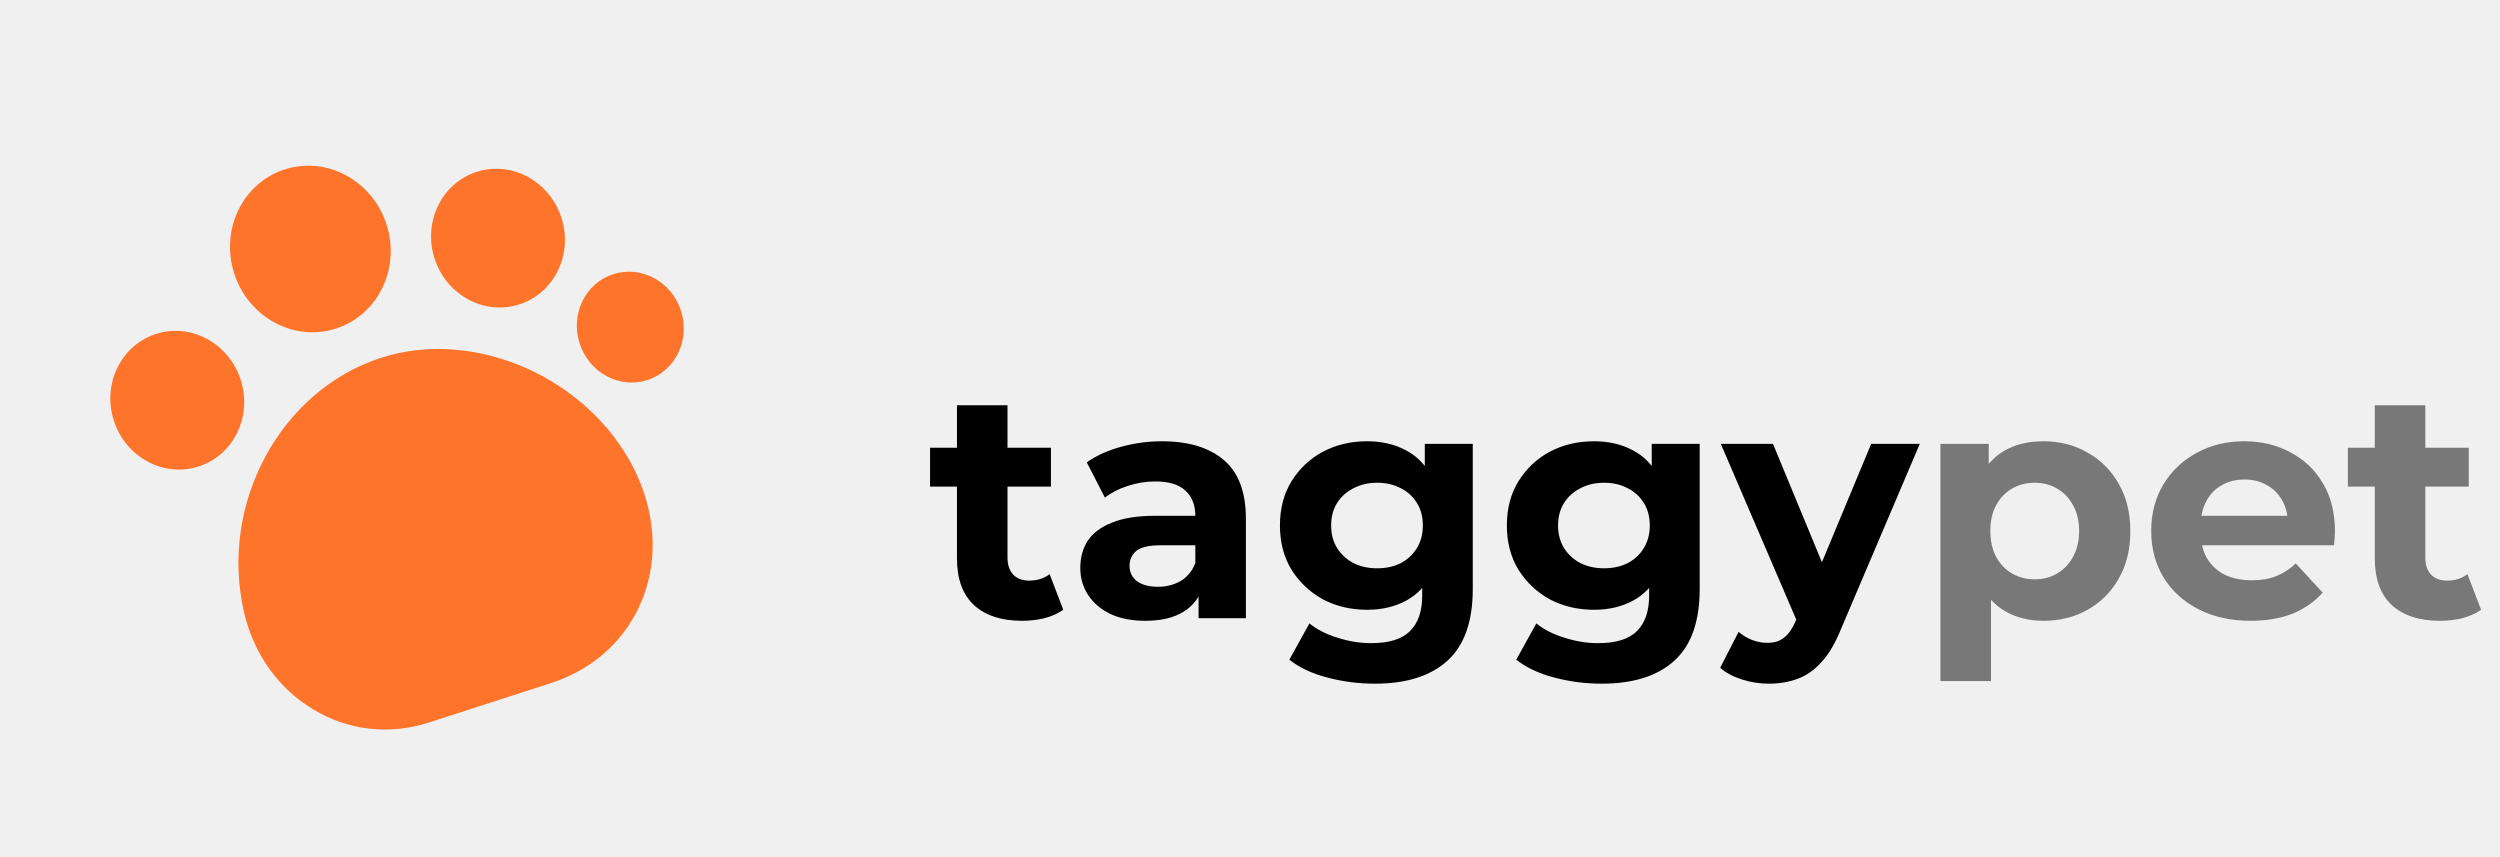
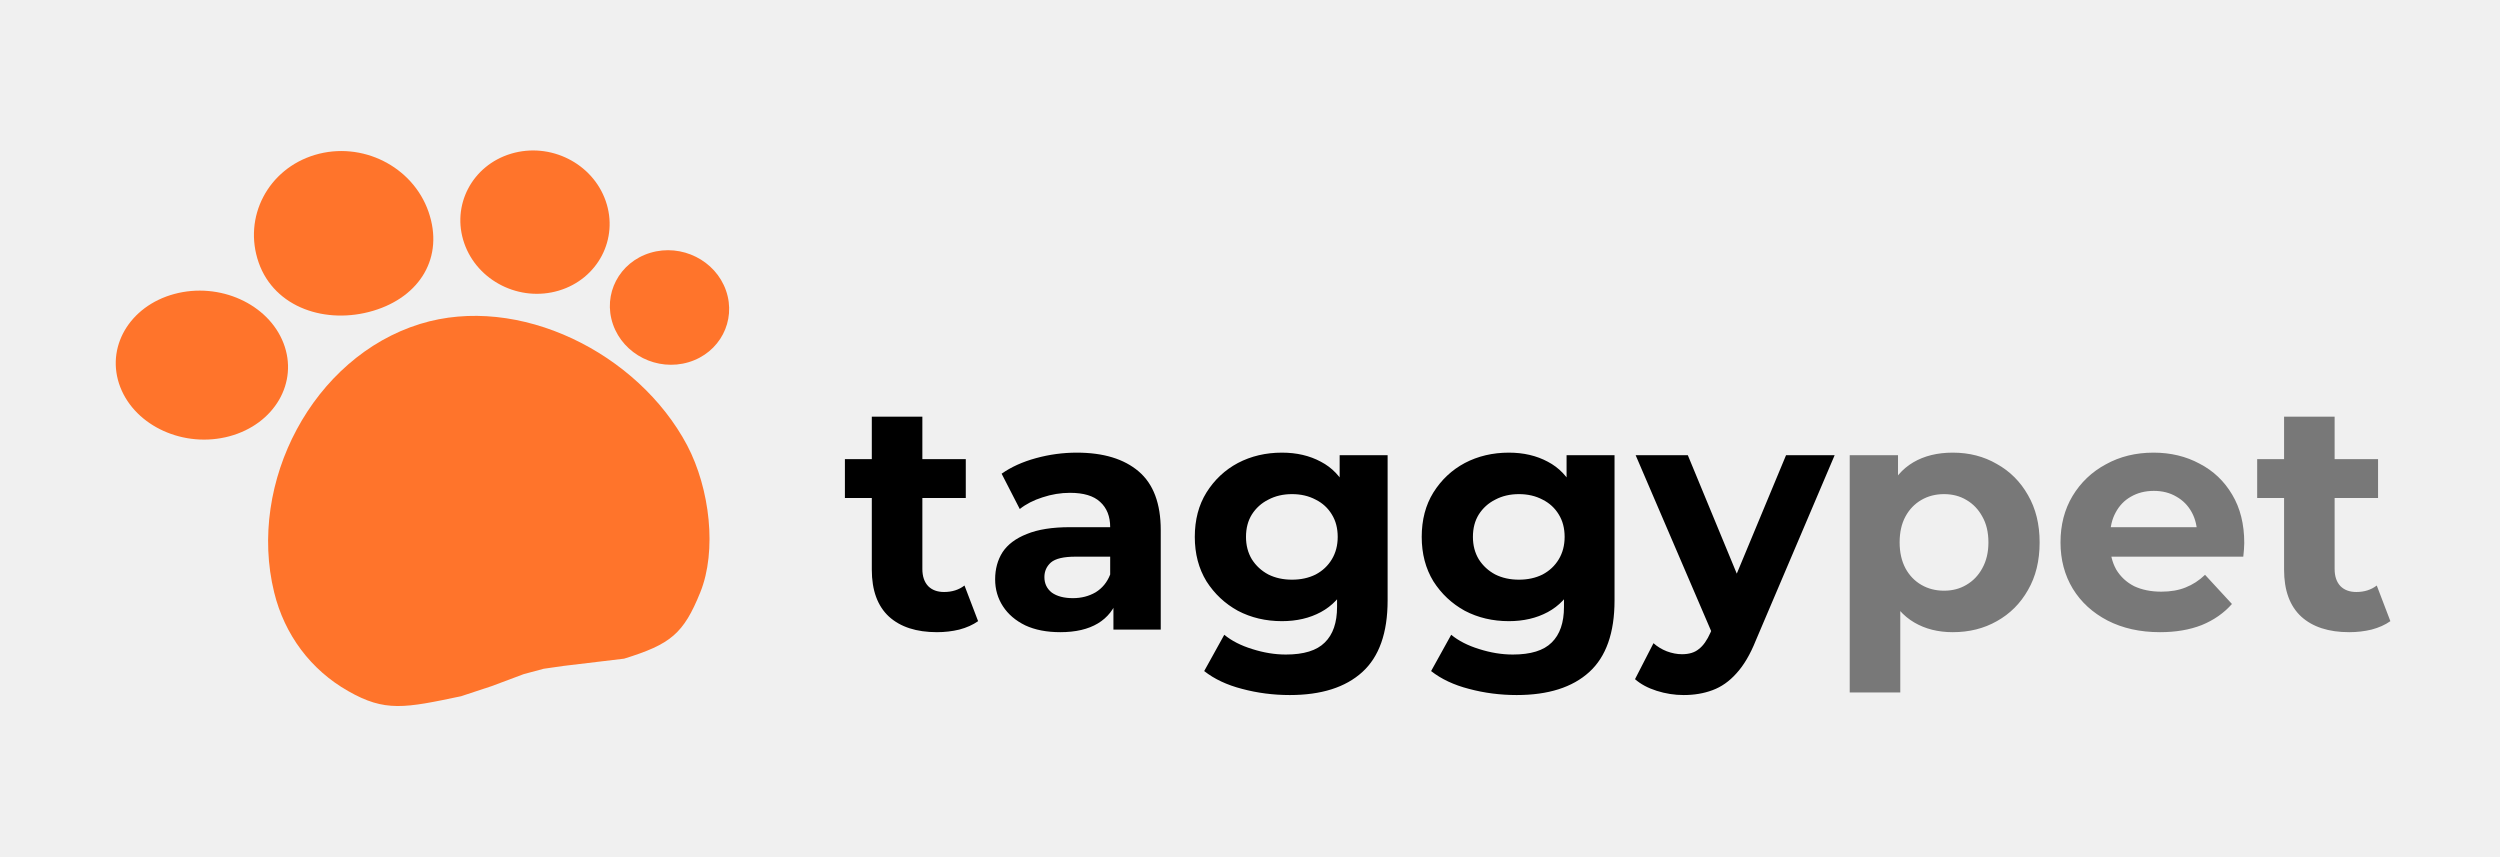
<svg xmlns="http://www.w3.org/2000/svg" width="216" height="74" viewBox="0 0 216 74" fill="none">
-   <path d="M88.309 53.637C86.535 53.637 85.154 53.189 84.165 52.293C83.175 51.378 82.681 50.025 82.681 48.233V35.017H87.049V48.177C87.049 48.812 87.217 49.306 87.553 49.661C87.889 49.997 88.346 50.165 88.925 50.165C89.615 50.165 90.204 49.978 90.689 49.605L91.865 52.685C91.417 53.002 90.876 53.245 90.241 53.413C89.625 53.562 88.981 53.637 88.309 53.637ZM80.357 42.045V38.685H90.801V42.045H80.357ZM103.557 53.413V50.473L103.277 49.829V44.565C103.277 43.632 102.987 42.904 102.409 42.381C101.849 41.858 100.981 41.597 99.805 41.597C99.002 41.597 98.209 41.727 97.425 41.989C96.659 42.231 96.006 42.568 95.465 42.997L93.897 39.945C94.718 39.366 95.707 38.918 96.865 38.601C98.022 38.283 99.198 38.125 100.393 38.125C102.689 38.125 104.471 38.666 105.741 39.749C107.01 40.831 107.645 42.521 107.645 44.817V53.413H103.557ZM98.965 53.637C97.789 53.637 96.781 53.441 95.941 53.049C95.101 52.638 94.457 52.087 94.009 51.397C93.561 50.706 93.337 49.931 93.337 49.073C93.337 48.177 93.551 47.393 93.981 46.721C94.429 46.049 95.129 45.526 96.081 45.153C97.033 44.761 98.274 44.565 99.805 44.565H103.809V47.113H100.281C99.254 47.113 98.545 47.281 98.153 47.617C97.779 47.953 97.593 48.373 97.593 48.877C97.593 49.437 97.807 49.885 98.237 50.221C98.685 50.538 99.291 50.697 100.057 50.697C100.785 50.697 101.438 50.529 102.017 50.193C102.595 49.838 103.015 49.325 103.277 48.653L103.949 50.669C103.631 51.639 103.053 52.377 102.213 52.881C101.373 53.385 100.29 53.637 98.965 53.637ZM118.791 59.069C117.373 59.069 116.001 58.892 114.675 58.537C113.369 58.201 112.277 57.688 111.399 56.997L113.135 53.861C113.77 54.383 114.573 54.794 115.543 55.093C116.533 55.41 117.503 55.569 118.455 55.569C120.005 55.569 121.125 55.224 121.815 54.533C122.525 53.842 122.879 52.816 122.879 51.453V49.185L123.159 45.405L123.103 41.597V38.349H127.247V50.893C127.247 53.693 126.519 55.755 125.063 57.081C123.607 58.406 121.517 59.069 118.791 59.069ZM118.119 52.685C116.719 52.685 115.45 52.386 114.311 51.789C113.191 51.173 112.286 50.324 111.595 49.241C110.923 48.139 110.587 46.861 110.587 45.405C110.587 43.93 110.923 42.651 111.595 41.569C112.286 40.468 113.191 39.618 114.311 39.021C115.45 38.423 116.719 38.125 118.119 38.125C119.389 38.125 120.509 38.386 121.479 38.909C122.45 39.413 123.206 40.206 123.747 41.289C124.289 42.353 124.559 43.725 124.559 45.405C124.559 47.066 124.289 48.438 123.747 49.521C123.206 50.585 122.45 51.378 121.479 51.901C120.509 52.423 119.389 52.685 118.119 52.685ZM118.987 49.101C119.753 49.101 120.434 48.952 121.031 48.653C121.629 48.336 122.095 47.897 122.431 47.337C122.767 46.777 122.935 46.133 122.935 45.405C122.935 44.658 122.767 44.014 122.431 43.473C122.095 42.913 121.629 42.483 121.031 42.185C120.434 41.867 119.753 41.709 118.987 41.709C118.222 41.709 117.541 41.867 116.943 42.185C116.346 42.483 115.87 42.913 115.515 43.473C115.179 44.014 115.011 44.658 115.011 45.405C115.011 46.133 115.179 46.777 115.515 47.337C115.87 47.897 116.346 48.336 116.943 48.653C117.541 48.952 118.222 49.101 118.987 49.101ZM138.397 59.069C136.978 59.069 135.606 58.892 134.281 58.537C132.974 58.201 131.882 57.688 131.005 56.997L132.741 53.861C133.376 54.383 134.178 54.794 135.149 55.093C136.138 55.41 137.109 55.569 138.061 55.569C139.61 55.569 140.73 55.224 141.421 54.533C142.13 53.842 142.485 52.816 142.485 51.453V49.185L142.765 45.405L142.709 41.597V38.349H146.853V50.893C146.853 53.693 146.125 55.755 144.669 57.081C143.213 58.406 141.122 59.069 138.397 59.069ZM137.725 52.685C136.325 52.685 135.056 52.386 133.917 51.789C132.797 51.173 131.892 50.324 131.201 49.241C130.529 48.139 130.193 46.861 130.193 45.405C130.193 43.93 130.529 42.651 131.201 41.569C131.892 40.468 132.797 39.618 133.917 39.021C135.056 38.423 136.325 38.125 137.725 38.125C138.994 38.125 140.114 38.386 141.085 38.909C142.056 39.413 142.812 40.206 143.353 41.289C143.894 42.353 144.165 43.725 144.165 45.405C144.165 47.066 143.894 48.438 143.353 49.521C142.812 50.585 142.056 51.378 141.085 51.901C140.114 52.423 138.994 52.685 137.725 52.685ZM138.593 49.101C139.358 49.101 140.04 48.952 140.637 48.653C141.234 48.336 141.701 47.897 142.037 47.337C142.373 46.777 142.541 46.133 142.541 45.405C142.541 44.658 142.373 44.014 142.037 43.473C141.701 42.913 141.234 42.483 140.637 42.185C140.04 41.867 139.358 41.709 138.593 41.709C137.828 41.709 137.146 41.867 136.549 42.185C135.952 42.483 135.476 42.913 135.121 43.473C134.785 44.014 134.617 44.658 134.617 45.405C134.617 46.133 134.785 46.777 135.121 47.337C135.476 47.897 135.952 48.336 136.549 48.653C137.146 48.952 137.828 49.101 138.593 49.101ZM152.822 59.069C152.038 59.069 151.264 58.947 150.498 58.705C149.733 58.462 149.108 58.126 148.622 57.697L150.218 54.589C150.554 54.888 150.937 55.121 151.366 55.289C151.814 55.457 152.253 55.541 152.682 55.541C153.298 55.541 153.784 55.392 154.138 55.093C154.512 54.813 154.848 54.337 155.146 53.665L155.93 51.817L156.266 51.341L161.67 38.349H165.87L159.066 54.337C158.581 55.55 158.021 56.502 157.386 57.193C156.77 57.883 156.08 58.369 155.314 58.649C154.568 58.929 153.737 59.069 152.822 59.069ZM155.398 54.001L148.678 38.349H153.186L158.394 50.949L155.398 54.001Z" fill="black" />
-   <path d="M176.557 53.637C175.287 53.637 174.177 53.357 173.225 52.797C172.273 52.237 171.526 51.388 170.985 50.249C170.462 49.092 170.201 47.636 170.201 45.881C170.201 44.108 170.453 42.651 170.957 41.513C171.461 40.374 172.189 39.525 173.141 38.965C174.093 38.405 175.231 38.125 176.557 38.125C177.975 38.125 179.245 38.452 180.365 39.105C181.503 39.739 182.399 40.636 183.053 41.793C183.725 42.95 184.061 44.313 184.061 45.881C184.061 47.468 183.725 48.84 183.053 49.997C182.399 51.154 181.503 52.05 180.365 52.685C179.245 53.319 177.975 53.637 176.557 53.637ZM167.653 58.845V38.349H171.825V41.429L171.741 45.909L172.021 50.361V58.845H167.653ZM175.801 50.053C176.529 50.053 177.173 49.885 177.733 49.549C178.311 49.213 178.769 48.737 179.105 48.121C179.459 47.486 179.637 46.739 179.637 45.881C179.637 45.004 179.459 44.257 179.105 43.641C178.769 43.025 178.311 42.549 177.733 42.213C177.173 41.877 176.529 41.709 175.801 41.709C175.073 41.709 174.419 41.877 173.841 42.213C173.262 42.549 172.805 43.025 172.469 43.641C172.133 44.257 171.965 45.004 171.965 45.881C171.965 46.739 172.133 47.486 172.469 48.121C172.805 48.737 173.262 49.213 173.841 49.549C174.419 49.885 175.073 50.053 175.801 50.053ZM194.461 53.637C192.743 53.637 191.231 53.301 189.925 52.629C188.637 51.957 187.638 51.042 186.929 49.885C186.219 48.709 185.865 47.374 185.865 45.881C185.865 44.369 186.21 43.034 186.901 41.877C187.61 40.701 188.571 39.786 189.785 39.133C190.998 38.461 192.37 38.125 193.901 38.125C195.375 38.125 196.701 38.442 197.877 39.077C199.071 39.693 200.014 40.589 200.705 41.765C201.395 42.922 201.741 44.313 201.741 45.937C201.741 46.105 201.731 46.301 201.713 46.525C201.694 46.73 201.675 46.926 201.657 47.113H189.421V44.565H199.361L197.681 45.321C197.681 44.537 197.522 43.855 197.205 43.277C196.887 42.698 196.449 42.25 195.889 41.933C195.329 41.597 194.675 41.429 193.929 41.429C193.182 41.429 192.519 41.597 191.941 41.933C191.381 42.25 190.942 42.708 190.625 43.305C190.307 43.883 190.149 44.574 190.149 45.377V46.049C190.149 46.87 190.326 47.598 190.681 48.233C191.054 48.849 191.567 49.325 192.221 49.661C192.893 49.978 193.677 50.137 194.573 50.137C195.375 50.137 196.075 50.016 196.673 49.773C197.289 49.53 197.849 49.166 198.353 48.681L200.677 51.201C199.986 51.985 199.118 52.592 198.073 53.021C197.027 53.431 195.823 53.637 194.461 53.637ZM210.809 53.637C209.035 53.637 207.654 53.189 206.665 52.293C205.675 51.378 205.181 50.025 205.181 48.233V35.017H209.549V48.177C209.549 48.812 209.717 49.306 210.053 49.661C210.389 49.997 210.846 50.165 211.425 50.165C212.115 50.165 212.703 49.978 213.189 49.605L214.365 52.685C213.917 53.002 213.375 53.245 212.741 53.413C212.125 53.562 211.481 53.637 210.809 53.637ZM202.857 42.045V38.685H213.301V42.045H202.857Z" fill="black" fill-opacity="0.5" />
-   <g clip-path="url(#clip0_228_563)">
-     <path d="M54.748 40.445C50.75 32.591 40.965 28.316 32.926 30.911C24.192 33.731 18.898 43.6 21.096 52.941C21.94 56.554 24.093 59.538 27.127 61.33C30.137 63.13 33.683 63.514 37.051 62.426L47.559 59.034C51.354 57.809 54.177 55.187 55.544 51.663C56.91 48.14 56.612 44.143 54.748 40.445Z" fill="#FF742B" />
-     <path d="M29.034 28.385C32.668 27.212 34.62 23.183 33.394 19.387C32.169 15.591 28.23 13.465 24.596 14.638C20.963 15.811 19.011 19.839 20.236 23.635C21.462 27.431 25.401 29.558 29.034 28.385Z" fill="#FF742B" />
-     <path d="M44.874 26.298C47.9 25.321 49.526 21.966 48.505 18.805C47.484 15.644 44.204 13.873 41.178 14.85C38.153 15.827 36.527 19.181 37.548 22.343C38.568 25.504 41.849 27.275 44.874 26.298Z" fill="#FF742B" />
-     <path d="M55.935 32.837C58.353 32.056 59.652 29.375 58.837 26.849C58.021 24.322 55.4 22.907 52.981 23.688C50.563 24.468 49.264 27.149 50.08 29.676C50.895 32.202 53.517 33.618 55.935 32.837Z" fill="#FF742B" />
-     <path d="M17.164 40.303C20.19 39.327 21.815 35.972 20.795 32.811C19.774 29.649 16.494 27.878 13.468 28.855C10.442 29.832 8.817 33.187 9.837 36.348C10.858 39.51 14.138 41.28 17.164 40.303Z" fill="#FF742B" />
-   </g>
-   <defs>
-     <clipPath id="clip0_228_563">
-       <rect width="56.628" height="59.163" fill="white" transform="translate(0 17.3978) rotate(-17.8924)" />
-     </clipPath>
-   </defs>
+   <path d="M168.72 54.62C167.45 54.62 166.34 54.34 165.388 53.78C164.436 53.22 163.689 52.371 163.148 51.232C162.625 50.075 162.364 48.619 162.364 46.864C162.364 45.091 162.616 43.635 163.12 42.496C163.624 41.357 164.352 40.508 165.304 39.948C166.256 39.388 167.394 39.108 168.72 39.108C170.138 39.108 171.408 39.435 172.528 40.088C173.666 40.723 174.562 41.619 175.216 42.776C175.888 43.933 176.224 45.296 176.224 46.864C176.224 48.451 175.888 49.823 175.216 50.98C174.562 52.137 173.666 53.033 172.528 53.668C171.408 54.303 170.138 54.62 168.72 54.62ZM159.816 59.828V39.332H163.988V42.412L163.904 46.892L164.184 51.344V59.828H159.816ZM167.964 51.036C168.692 51.036 169.336 50.868 169.896 50.532C170.474 50.196 170.932 49.72 171.268 49.104C171.622 48.469 171.8 47.723 171.8 46.864C171.8 45.987 171.622 45.24 171.268 44.624C170.932 44.008 170.474 43.532 169.896 43.196C169.336 42.86 168.692 42.692 167.964 42.692C167.236 42.692 166.582 42.86 166.004 43.196C165.425 43.532 164.968 44.008 164.632 44.624C164.296 45.24 164.128 45.987 164.128 46.864C164.128 47.723 164.296 48.469 164.632 49.104C164.968 49.72 165.425 50.196 166.004 50.532C166.582 50.868 167.236 51.036 167.964 51.036ZM186.624 54.62C184.906 54.62 183.394 54.284 182.088 53.612C180.8 52.94 179.801 52.025 179.092 50.868C178.382 49.692 178.028 48.357 178.028 46.864C178.028 45.352 178.373 44.017 179.064 42.86C179.773 41.684 180.734 40.769 181.948 40.116C183.161 39.444 184.533 39.108 186.064 39.108C187.538 39.108 188.864 39.425 190.04 40.06C191.234 40.676 192.177 41.572 192.868 42.748C193.558 43.905 193.904 45.296 193.904 46.92C193.904 47.088 193.894 47.284 193.876 47.508C193.857 47.713 193.838 47.909 193.82 48.096H181.584V45.548H191.524L189.844 46.304C189.844 45.52 189.685 44.839 189.368 44.26C189.05 43.681 188.612 43.233 188.052 42.916C187.492 42.58 186.838 42.412 186.092 42.412C185.345 42.412 184.682 42.58 184.104 42.916C183.544 43.233 183.105 43.691 182.788 44.288C182.47 44.867 182.312 45.557 182.312 46.36V47.032C182.312 47.853 182.489 48.581 182.844 49.216C183.217 49.832 183.73 50.308 184.384 50.644C185.056 50.961 185.84 51.12 186.736 51.12C187.538 51.12 188.238 50.999 188.836 50.756C189.452 50.513 190.012 50.149 190.516 49.664L192.84 52.184C192.149 52.968 191.281 53.575 190.236 54.004C189.19 54.415 187.986 54.62 186.624 54.62ZM202.972 54.62C201.198 54.62 199.817 54.172 198.828 53.276C197.838 52.361 197.344 51.008 197.344 49.216V36H201.712V49.16C201.712 49.795 201.88 50.289 202.216 50.644C202.552 50.98 203.009 51.148 203.588 51.148C204.278 51.148 204.866 50.961 205.352 50.588L206.528 53.668C206.08 53.985 205.538 54.228 204.904 54.396C204.288 54.545 203.644 54.62 202.972 54.62ZM195.02 43.028V39.668H205.464V43.028H195.02Z" fill="black" fill-opacity="0.5" />
+   <path d="M80.952 54.62C79.179 54.62 77.797 54.172 76.808 53.276C75.819 52.361 75.324 51.008 75.324 49.216V36H79.692V49.16C79.692 49.795 79.86 50.289 80.196 50.644C80.532 50.98 80.989 51.148 81.568 51.148C82.259 51.148 82.847 50.961 83.332 50.588L84.508 53.668C84.06 53.985 83.519 54.228 82.884 54.396C82.268 54.545 81.624 54.62 80.952 54.62ZM73 43.028V39.668H83.444V43.028H73ZM96.2 54.396V51.456L95.92 50.812V45.548C95.92 44.615 95.63 43.887 95.052 43.364C94.492 42.841 93.624 42.58 92.448 42.58C91.645 42.58 90.852 42.711 90.068 42.972C89.303 43.215 88.649 43.551 88.108 43.98L86.54 40.928C87.361 40.349 88.351 39.901 89.508 39.584C90.665 39.267 91.841 39.108 93.036 39.108C95.332 39.108 97.114 39.649 98.384 40.732C99.653 41.815 100.288 43.504 100.288 45.8V54.396H96.2ZM91.608 54.62C90.432 54.62 89.424 54.424 88.584 54.032C87.744 53.621 87.1 53.071 86.652 52.38C86.204 51.689 85.98 50.915 85.98 50.056C85.98 49.16 86.195 48.376 86.624 47.704C87.072 47.032 87.772 46.509 88.724 46.136C89.676 45.744 90.917 45.548 92.448 45.548H96.452V48.096H92.924C91.897 48.096 91.188 48.264 90.796 48.6C90.423 48.936 90.236 49.356 90.236 49.86C90.236 50.42 90.451 50.868 90.88 51.204C91.328 51.521 91.935 51.68 92.7 51.68C93.428 51.68 94.081 51.512 94.66 51.176C95.238 50.821 95.658 50.308 95.92 49.636L96.592 51.652C96.274 52.623 95.696 53.36 94.856 53.864C94.016 54.368 92.933 54.62 91.608 54.62ZM111.434 60.052C110.016 60.052 108.644 59.875 107.318 59.52C106.012 59.184 104.92 58.671 104.042 57.98L105.778 54.844C106.413 55.367 107.216 55.777 108.186 56.076C109.176 56.393 110.146 56.552 111.098 56.552C112.648 56.552 113.768 56.207 114.458 55.516C115.168 54.825 115.522 53.799 115.522 52.436V50.168L115.802 46.388L115.746 42.58V39.332H119.89V51.876C119.89 54.676 119.162 56.739 117.706 58.064C116.25 59.389 114.16 60.052 111.434 60.052ZM110.762 53.668C109.362 53.668 108.093 53.369 106.954 52.772C105.834 52.156 104.929 51.307 104.238 50.224C103.566 49.123 103.23 47.844 103.23 46.388C103.23 44.913 103.566 43.635 104.238 42.552C104.929 41.451 105.834 40.601 106.954 40.004C108.093 39.407 109.362 39.108 110.762 39.108C112.032 39.108 113.152 39.369 114.122 39.892C115.093 40.396 115.849 41.189 116.39 42.272C116.932 43.336 117.202 44.708 117.202 46.388C117.202 48.049 116.932 49.421 116.39 50.504C115.849 51.568 115.093 52.361 114.122 52.884C113.152 53.407 112.032 53.668 110.762 53.668ZM111.63 50.084C112.396 50.084 113.077 49.935 113.674 49.636C114.272 49.319 114.738 48.88 115.074 48.32C115.41 47.76 115.578 47.116 115.578 46.388C115.578 45.641 115.41 44.997 115.074 44.456C114.738 43.896 114.272 43.467 113.674 43.168C113.077 42.851 112.396 42.692 111.63 42.692C110.865 42.692 110.184 42.851 109.586 43.168C108.989 43.467 108.513 43.896 108.158 44.456C107.822 44.997 107.654 45.641 107.654 46.388C107.654 47.116 107.822 47.76 108.158 48.32C108.513 48.88 108.989 49.319 109.586 49.636C110.184 49.935 110.865 50.084 111.63 50.084ZM131.04 60.052C129.621 60.052 128.249 59.875 126.924 59.52C125.617 59.184 124.525 58.671 123.648 57.98L125.384 54.844C126.019 55.367 126.821 55.777 127.792 56.076C128.781 56.393 129.752 56.552 130.704 56.552C132.253 56.552 133.373 56.207 134.064 55.516C134.773 54.825 135.128 53.799 135.128 52.436V50.168L135.408 46.388L135.352 42.58V39.332H139.496V51.876C139.496 54.676 138.768 56.739 137.312 58.064C135.856 59.389 133.765 60.052 131.04 60.052ZM130.368 53.668C128.968 53.668 127.699 53.369 126.56 52.772C125.44 52.156 124.535 51.307 123.844 50.224C123.172 49.123 122.836 47.844 122.836 46.388C122.836 44.913 123.172 43.635 123.844 42.552C124.535 41.451 125.44 40.601 126.56 40.004C127.699 39.407 128.968 39.108 130.368 39.108C131.637 39.108 132.757 39.369 133.728 39.892C134.699 40.396 135.455 41.189 135.996 42.272C136.537 43.336 136.808 44.708 136.808 46.388C136.808 48.049 136.537 49.421 135.996 50.504C135.455 51.568 134.699 52.361 133.728 52.884C132.757 53.407 131.637 53.668 130.368 53.668ZM131.236 50.084C132.001 50.084 132.683 49.935 133.28 49.636C133.877 49.319 134.344 48.88 134.68 48.32C135.016 47.76 135.184 47.116 135.184 46.388C135.184 45.641 135.016 44.997 134.68 44.456C134.344 43.896 133.877 43.467 133.28 43.168C132.683 42.851 132.001 42.692 131.236 42.692C130.471 42.692 129.789 42.851 129.192 43.168C128.595 43.467 128.119 43.896 127.764 44.456C127.428 44.997 127.26 45.641 127.26 46.388C127.26 47.116 127.428 47.76 127.764 48.32C128.119 48.88 128.595 49.319 129.192 49.636C129.789 49.935 130.471 50.084 131.236 50.084ZM145.465 60.052C144.681 60.052 143.907 59.931 143.141 59.688C142.376 59.445 141.751 59.109 141.265 58.68L142.861 55.572C143.197 55.871 143.58 56.104 144.009 56.272C144.457 56.44 144.896 56.524 145.325 56.524C145.941 56.524 146.427 56.375 146.781 56.076C147.155 55.796 147.491 55.32 147.789 54.648L148.573 52.8L148.909 52.324L154.313 39.332H158.513L151.709 55.32C151.224 56.533 150.664 57.485 150.029 58.176C149.413 58.867 148.723 59.352 147.957 59.632C147.211 59.912 146.38 60.052 145.465 60.052ZM148.041 54.984L141.321 39.332H145.829L151.037 51.932L148.041 54.984Z" fill="black" />
+   <path d="M59.368 38.47C55.129 30.484 44.816 25.35 36.293 27.989C27.032 30.857 21.357 41.678 23.687 51.177C24.582 54.851 26.865 57.885 30.081 59.708C33.274 61.538 34.98 61.175 39.834 60.155L42.48 59.282L45.248 58.245L46.97 57.782L48.692 57.535L53.921 56.909C57.944 55.664 59.056 54.76 60.505 51.177C61.954 47.594 61.344 42.231 59.368 38.47Z" fill="#FF742B" />
+   <path d="M32.248 26.85C36.3 25.638 38.388 22.214 37.022 18.291C35.655 14.368 31.262 12.171 27.21 13.383C23.158 14.595 20.981 18.758 22.348 22.681C23.715 26.604 28.196 28.062 32.248 26.85Z" fill="#FF742B" />
+   <path d="M48.284 25.108C51.658 24.099 53.471 20.632 52.333 17.365C51.195 14.098 47.536 12.268 44.162 13.278C40.787 14.287 38.975 17.754 40.113 21.021C41.251 24.288 44.909 26.118 48.284 25.108Z" fill="#FF742B" />
+   <path d="M59.493 31.295C62.19 30.488 63.638 27.718 62.728 25.107C61.819 22.496 58.895 21.033 56.199 21.84C53.502 22.647 52.053 25.417 52.963 28.028C53.872 30.639 56.796 32.102 59.493 31.295Z" fill="#FF742B" />
+   <path d="M19.822 37.694C23.716 36.644 25.808 33.041 24.494 29.646C23.181 26.251 18.959 24.349 15.065 25.398C11.171 26.447 9.079 30.05 10.392 33.446C11.706 36.841 15.927 38.743 19.822 37.694Z" fill="#FF742B" />
</svg>
